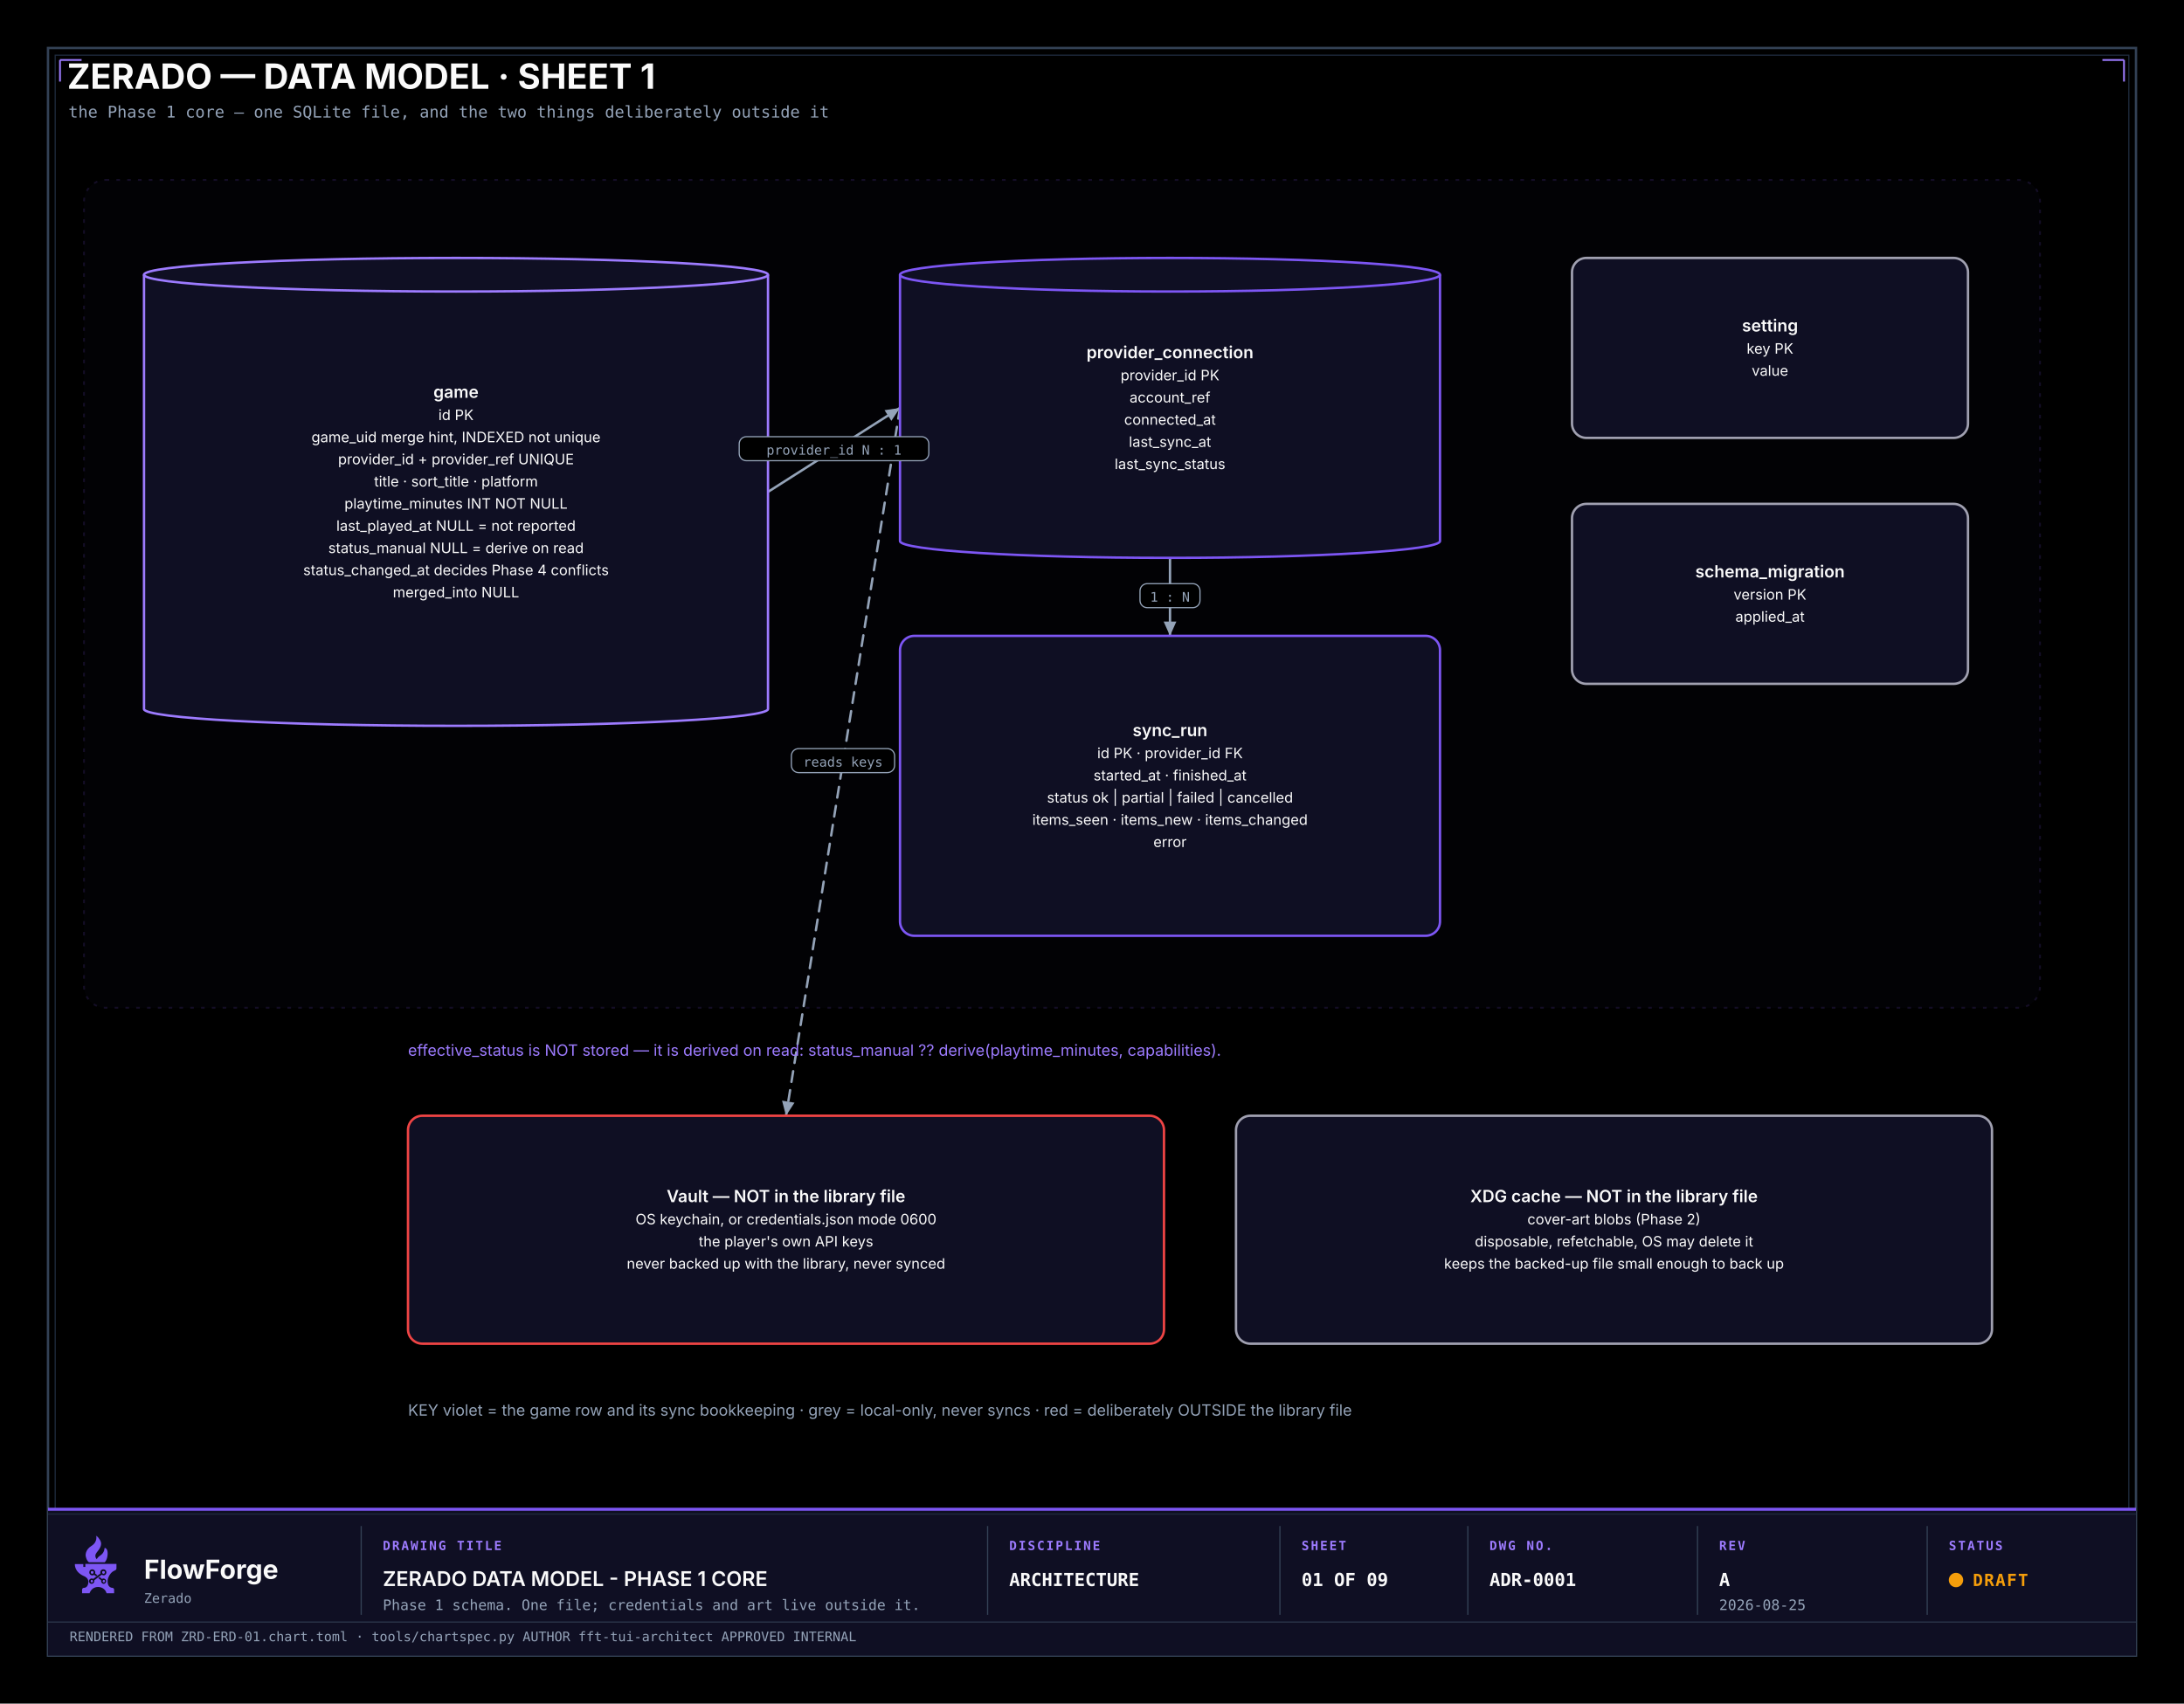
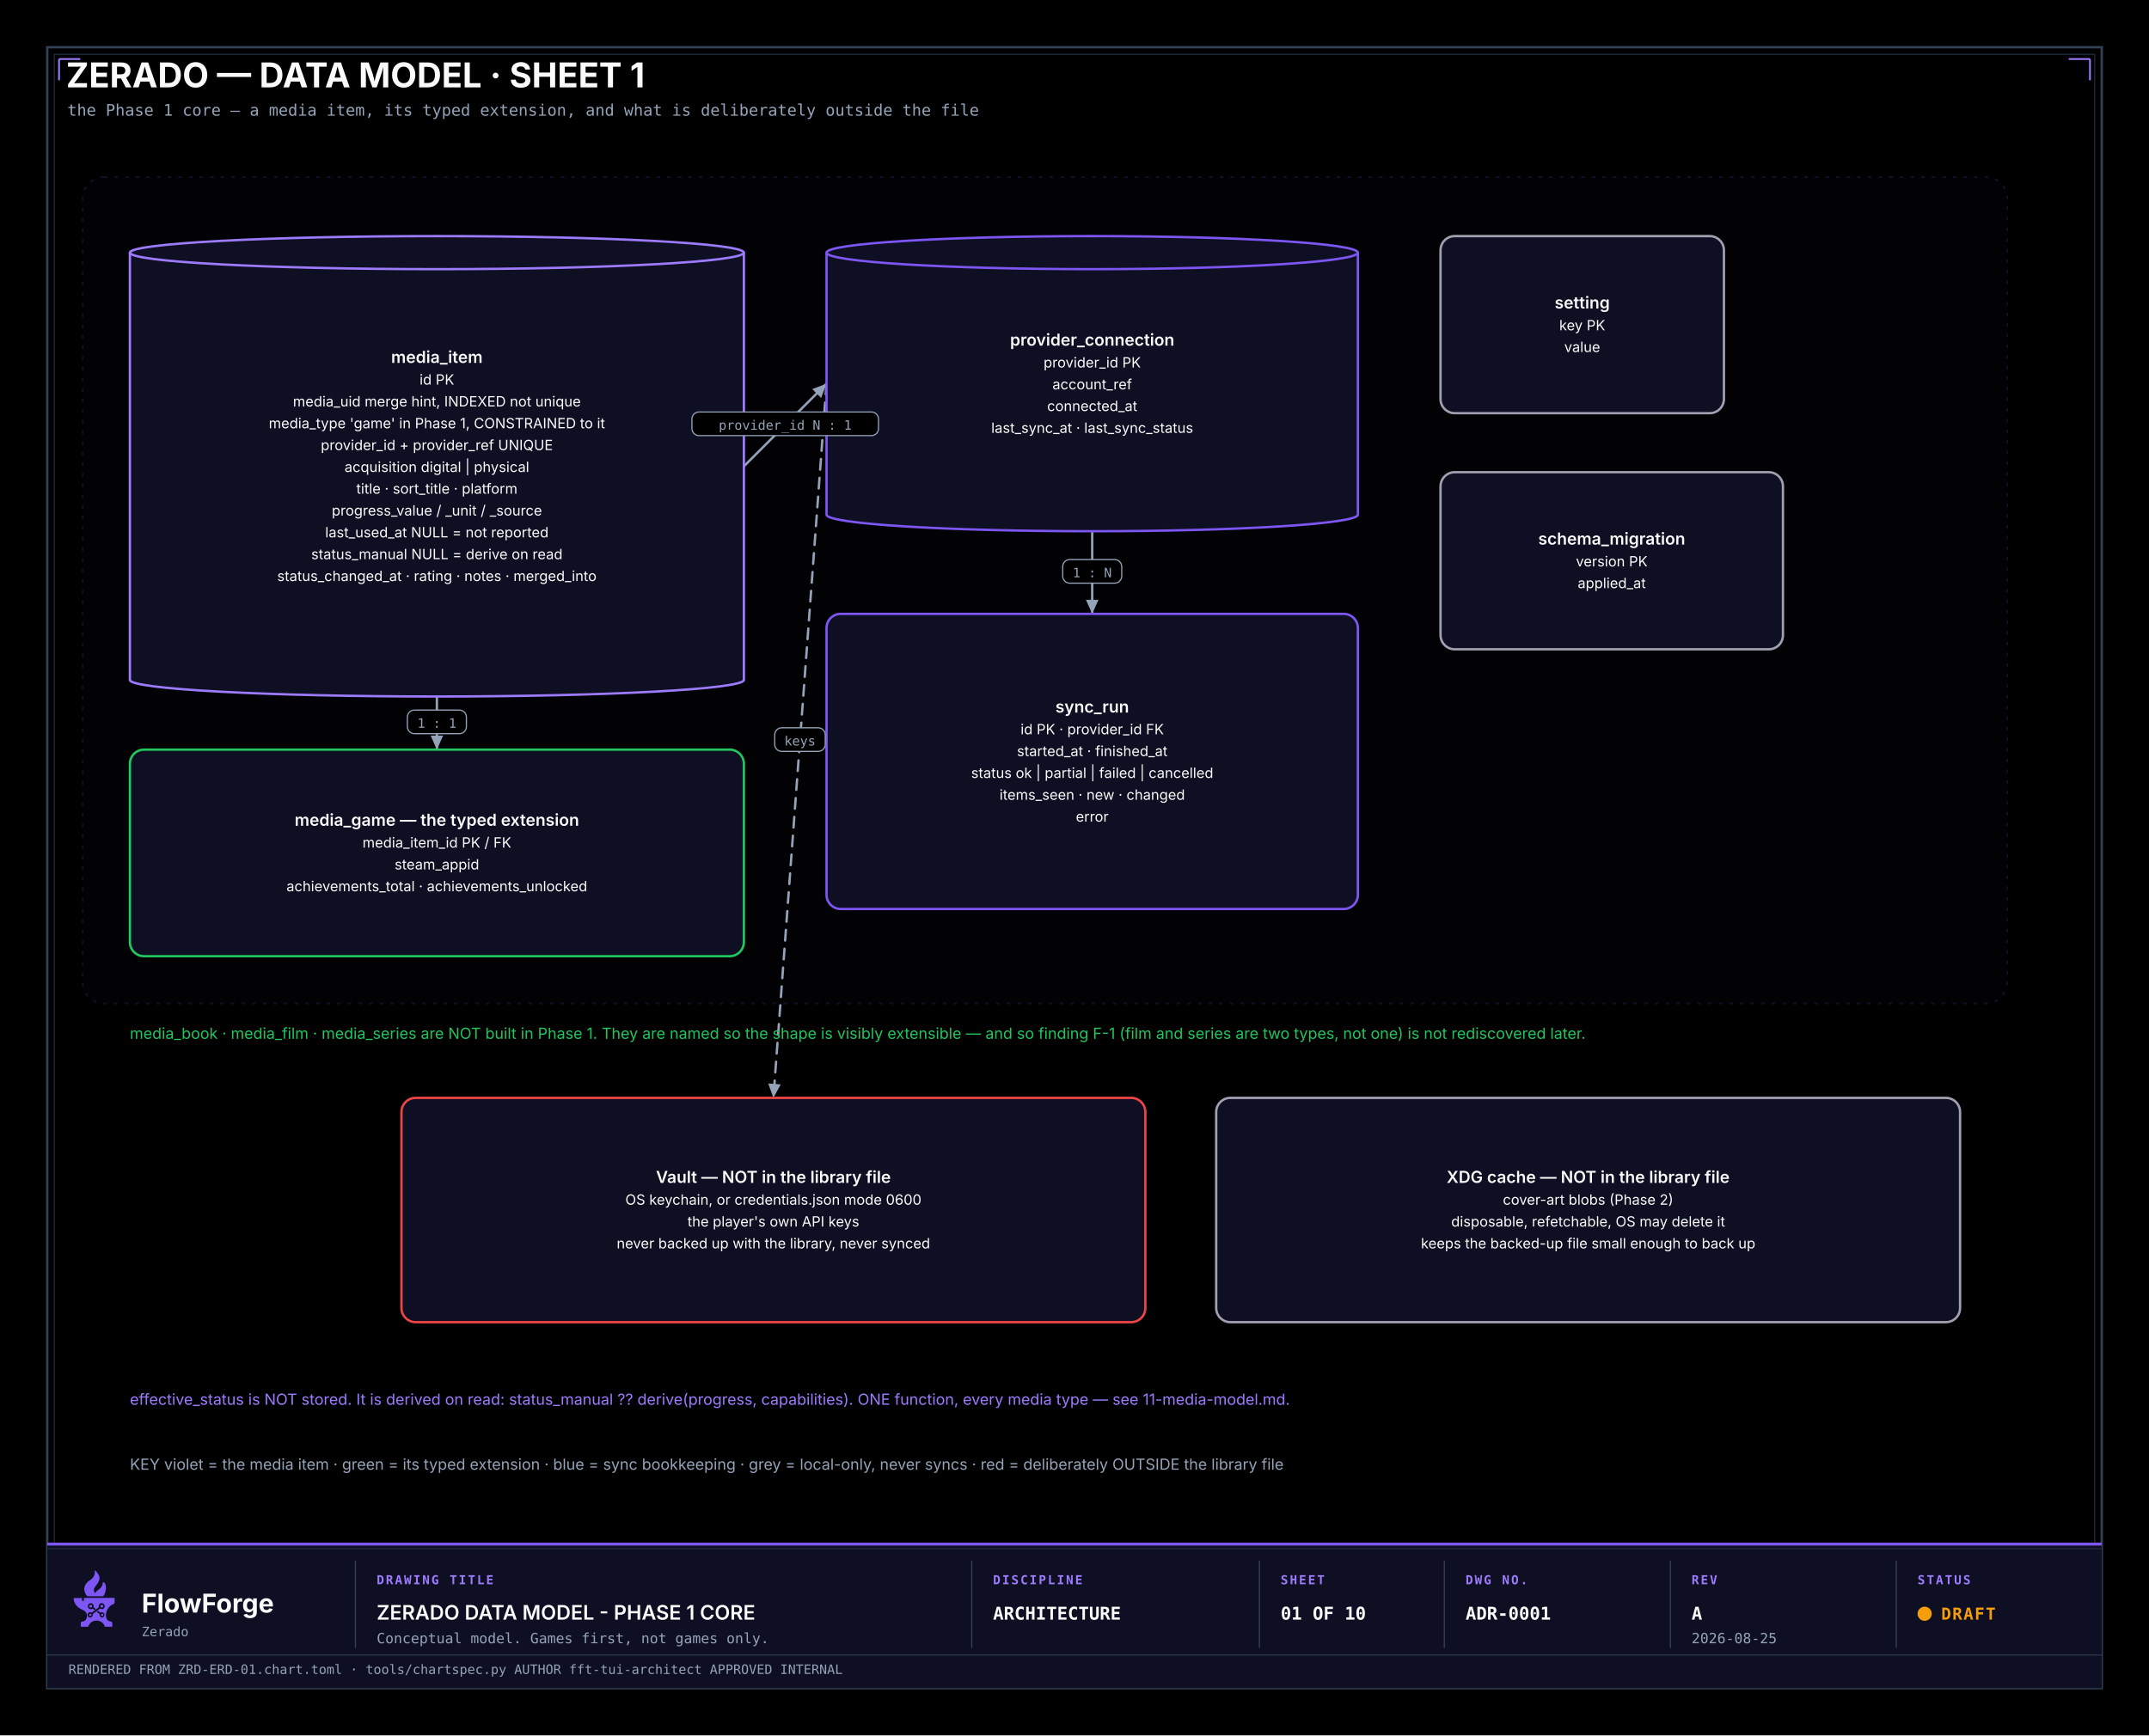
- <svg xmlns="http://www.w3.org/2000/svg" width="1820" height="1420" viewBox="0 0 1820 1420" font-family="'Segoe UI', 'Helvetica Neue', Inter, Arial, sans-serif">
-   <rect x="0" y="0" width="1820" height="1420" fill="#000000" />
-   <rect x="40" y="40" width="1740" height="1340" fill="none" stroke="#334155" stroke-width="2" />
-   <rect x="46" y="46" width="1728" height="1328" fill="none" stroke="#1E293B" stroke-width="1" />
+ <svg xmlns="http://www.w3.org/2000/svg" width="1820" height="1470" viewBox="0 0 1820 1470" font-family="'Segoe UI', 'Helvetica Neue', Inter, Arial, sans-serif">
+   <rect x="0" y="0" width="1820" height="1470" fill="#000000" />
+   <rect x="40" y="40" width="1740" height="1390" fill="none" stroke="#334155" stroke-width="2" />
+   <rect x="46" y="46" width="1728" height="1378" fill="none" stroke="#1E293B" stroke-width="1" />
  <line x1="50" y1="50" x2="68" y2="50" stroke="#9D7BFF" stroke-width="1.5" />
  <line x1="50" y1="50" x2="50" y2="68" stroke="#9D7BFF" stroke-width="1.5" />
  <line x1="1770" y1="50" x2="1752" y2="50" stroke="#9D7BFF" stroke-width="1.5" />
  <line x1="1770" y1="50" x2="1770" y2="68" stroke="#9D7BFF" stroke-width="1.5" />
-   <line x1="50" y1="1370" x2="68" y2="1370" stroke="#9D7BFF" stroke-width="1.5" />
-   <line x1="50" y1="1370" x2="50" y2="1352" stroke="#9D7BFF" stroke-width="1.5" />
-   <line x1="1770" y1="1370" x2="1752" y2="1370" stroke="#9D7BFF" stroke-width="1.5" />
-   <line x1="1770" y1="1370" x2="1770" y2="1352" stroke="#9D7BFF" stroke-width="1.5" />
+   <line x1="50" y1="1420" x2="68" y2="1420" stroke="#9D7BFF" stroke-width="1.5" />
+   <line x1="50" y1="1420" x2="50" y2="1402" stroke="#9D7BFF" stroke-width="1.5" />
+   <line x1="1770" y1="1420" x2="1752" y2="1420" stroke="#9D7BFF" stroke-width="1.5" />
+   <line x1="1770" y1="1420" x2="1770" y2="1402" stroke="#9D7BFF" stroke-width="1.5" />
  <text x="56" y="74" font-family="'Segoe UI', 'Helvetica Neue', Inter, Arial, sans-serif" font-size="29" font-weight="700" fill="#FAFAFA">ZERADO — DATA MODEL  ·  SHEET 1</text>
-   <text x="57" y="98" font-family="ui-monospace, 'Cascadia Code', 'JetBrains Mono', monospace" font-size="13.5" fill="#94A3B8">the Phase 1 core — one SQLite file, and the two things deliberately outside it</text>
-   <rect x="70.0" y="150.0" width="1630.0" height="690.0" rx="18" fill="#0F0F23" opacity="0.16" stroke="#7D56F4" stroke-width="1.5" stroke-dasharray="3 6" />
-   <polyline points="640.0,410.0 750.0,340.0" fill="none" stroke="#94A3B8" stroke-width="2.0" stroke-linejoin="round" stroke-linecap="round" />
-   <polygon points="750.0,340.0 742.8,350.8 737.1,341.9" fill="#94A3B8" />
-   <polyline points="975.0,465.0 975.0,530.0" fill="none" stroke="#94A3B8" stroke-width="2.0" stroke-linejoin="round" stroke-linecap="round" />
-   <polygon points="975.0,530.0 969.7,518.1 980.3,518.1" fill="#94A3B8" />
-   <polyline points="750.0,340.0 655.0,930.0" fill="none" stroke="#94A3B8" stroke-width="2.0" stroke-dasharray="9 7" stroke-linejoin="round" stroke-linecap="round" />
-   <polygon points="655.0,930.0 651.7,917.4 662.1,919.1" fill="#94A3B8" />
-   <path d="M120.0,229.0 A260.0,14 0 0 1 640.0,229.0 L640.0,591.0 A260.0,14 0 0 1 120.0,591.0 Z" fill="#0F0F23" stroke="#9D7BFF" stroke-width="2.0" />
-   <path d="M120.0,229.0 A260.0,14 0 0 0 640.0,229.0" fill="none" stroke="#9D7BFF" stroke-width="2.0" />
-   <text x="380.0" y="331.6" font-family="'Segoe UI', 'Helvetica Neue', Inter, Arial, sans-serif" font-size="14" fill="#FAFAFA" text-anchor="middle" font-weight="600">game</text>
-   <text x="380.0" y="350.1" font-family="'Segoe UI', 'Helvetica Neue', Inter, Arial, sans-serif" font-size="12" fill="#FAFAFA" text-anchor="middle" font-weight="400">id                      PK</text>
-   <text x="380.0" y="368.6" font-family="'Segoe UI', 'Helvetica Neue', Inter, Arial, sans-serif" font-size="12" fill="#FAFAFA" text-anchor="middle" font-weight="400">game_uid                merge hint, INDEXED not unique</text>
-   <text x="380.0" y="387.0" font-family="'Segoe UI', 'Helvetica Neue', Inter, Arial, sans-serif" font-size="12" fill="#FAFAFA" text-anchor="middle" font-weight="400">provider_id + provider_ref     UNIQUE</text>
-   <text x="380.0" y="405.5" font-family="'Segoe UI', 'Helvetica Neue', Inter, Arial, sans-serif" font-size="12" fill="#FAFAFA" text-anchor="middle" font-weight="400">title · sort_title · platform</text>
-   <text x="380.0" y="424.0" font-family="'Segoe UI', 'Helvetica Neue', Inter, Arial, sans-serif" font-size="12" fill="#FAFAFA" text-anchor="middle" font-weight="400">playtime_minutes        INT NOT NULL</text>
-   <text x="380.0" y="442.5" font-family="'Segoe UI', 'Helvetica Neue', Inter, Arial, sans-serif" font-size="12" fill="#FAFAFA" text-anchor="middle" font-weight="400">last_played_at          NULL = not reported</text>
-   <text x="380.0" y="461.0" font-family="'Segoe UI', 'Helvetica Neue', Inter, Arial, sans-serif" font-size="12" fill="#FAFAFA" text-anchor="middle" font-weight="400">status_manual           NULL = derive on read</text>
-   <text x="380.0" y="479.4" font-family="'Segoe UI', 'Helvetica Neue', Inter, Arial, sans-serif" font-size="12" fill="#FAFAFA" text-anchor="middle" font-weight="400">status_changed_at       decides Phase 4 conflicts</text>
-   <text x="380.0" y="497.9" font-family="'Segoe UI', 'Helvetica Neue', Inter, Arial, sans-serif" font-size="12" fill="#FAFAFA" text-anchor="middle" font-weight="400">merged_into             NULL</text>
-   <path d="M750.0,229.0 A225.0,14 0 0 1 1200.0,229.0 L1200.0,451.0 A225.0,14 0 0 1 750.0,451.0 Z" fill="#0F0F23" stroke="#7D56F4" stroke-width="2.0" />
-   <path d="M750.0,229.0 A225.0,14 0 0 0 1200.0,229.0" fill="none" stroke="#7D56F4" stroke-width="2.0" />
-   <text x="975.0" y="298.6" font-family="'Segoe UI', 'Helvetica Neue', Inter, Arial, sans-serif" font-size="14" fill="#FAFAFA" text-anchor="middle" font-weight="600">provider_connection</text>
-   <text x="975.0" y="317.0" font-family="'Segoe UI', 'Helvetica Neue', Inter, Arial, sans-serif" font-size="12" fill="#FAFAFA" text-anchor="middle" font-weight="400">provider_id             PK</text>
-   <text x="975.0" y="335.5" font-family="'Segoe UI', 'Helvetica Neue', Inter, Arial, sans-serif" font-size="12" fill="#FAFAFA" text-anchor="middle" font-weight="400">account_ref</text>
-   <text x="975.0" y="354.0" font-family="'Segoe UI', 'Helvetica Neue', Inter, Arial, sans-serif" font-size="12" fill="#FAFAFA" text-anchor="middle" font-weight="400">connected_at</text>
-   <text x="975.0" y="372.5" font-family="'Segoe UI', 'Helvetica Neue', Inter, Arial, sans-serif" font-size="12" fill="#FAFAFA" text-anchor="middle" font-weight="400">last_sync_at</text>
-   <text x="975.0" y="391.0" font-family="'Segoe UI', 'Helvetica Neue', Inter, Arial, sans-serif" font-size="12" fill="#FAFAFA" text-anchor="middle" font-weight="400">last_sync_status</text>
-   <rect x="750.0" y="530.0" width="450.0" height="250.0" rx="12" ry="12" fill="#0F0F23" stroke="#7D56F4" stroke-width="2.0" />
-   <text x="975.0" y="613.6" font-family="'Segoe UI', 'Helvetica Neue', Inter, Arial, sans-serif" font-size="14" fill="#FAFAFA" text-anchor="middle" font-weight="600">sync_run</text>
-   <text x="975.0" y="632.0" font-family="'Segoe UI', 'Helvetica Neue', Inter, Arial, sans-serif" font-size="12" fill="#FAFAFA" text-anchor="middle" font-weight="400">id PK  ·  provider_id FK</text>
-   <text x="975.0" y="650.5" font-family="'Segoe UI', 'Helvetica Neue', Inter, Arial, sans-serif" font-size="12" fill="#FAFAFA" text-anchor="middle" font-weight="400">started_at · finished_at</text>
-   <text x="975.0" y="669.0" font-family="'Segoe UI', 'Helvetica Neue', Inter, Arial, sans-serif" font-size="12" fill="#FAFAFA" text-anchor="middle" font-weight="400">status   ok | partial | failed | cancelled</text>
-   <text x="975.0" y="687.5" font-family="'Segoe UI', 'Helvetica Neue', Inter, Arial, sans-serif" font-size="12" fill="#FAFAFA" text-anchor="middle" font-weight="400">items_seen · items_new · items_changed</text>
-   <text x="975.0" y="706.0" font-family="'Segoe UI', 'Helvetica Neue', Inter, Arial, sans-serif" font-size="12" fill="#FAFAFA" text-anchor="middle" font-weight="400">error</text>
-   <rect x="1310.0" y="215.0" width="330.0" height="150.0" rx="12" ry="12" fill="#0F0F23" stroke="#A0A0B0" stroke-width="2.0" />
-   <text x="1475.0" y="276.3" font-family="'Segoe UI', 'Helvetica Neue', Inter, Arial, sans-serif" font-size="14" fill="#FAFAFA" text-anchor="middle" font-weight="600">setting</text>
-   <text x="1475.0" y="294.8" font-family="'Segoe UI', 'Helvetica Neue', Inter, Arial, sans-serif" font-size="12" fill="#FAFAFA" text-anchor="middle" font-weight="400">key    PK</text>
-   <text x="1475.0" y="313.2" font-family="'Segoe UI', 'Helvetica Neue', Inter, Arial, sans-serif" font-size="12" fill="#FAFAFA" text-anchor="middle" font-weight="400">value</text>
-   <rect x="1310.0" y="420.0" width="330.0" height="150.0" rx="12" ry="12" fill="#0F0F23" stroke="#A0A0B0" stroke-width="2.0" />
-   <text x="1475.0" y="481.3" font-family="'Segoe UI', 'Helvetica Neue', Inter, Arial, sans-serif" font-size="14" fill="#FAFAFA" text-anchor="middle" font-weight="600">schema_migration</text>
-   <text x="1475.0" y="499.8" font-family="'Segoe UI', 'Helvetica Neue', Inter, Arial, sans-serif" font-size="12" fill="#FAFAFA" text-anchor="middle" font-weight="400">version    PK</text>
-   <text x="1475.0" y="518.2" font-family="'Segoe UI', 'Helvetica Neue', Inter, Arial, sans-serif" font-size="12" fill="#FAFAFA" text-anchor="middle" font-weight="400">applied_at</text>
+   <text x="57" y="98" font-family="ui-monospace, 'Cascadia Code', 'JetBrains Mono', monospace" font-size="13.5" fill="#94A3B8">the Phase 1 core — a media item, its typed extension, and what is deliberately outside the file</text>
+   <rect x="70.0" y="150.0" width="1630.0" height="700.0" rx="18" fill="#0F0F23" opacity="0.16" stroke="#7D56F4" stroke-width="1.5" stroke-dasharray="3 6" />
+   <polyline points="370.0,590.0 370.0,635.0" fill="none" stroke="#94A3B8" stroke-width="2.0" stroke-linejoin="round" stroke-linecap="round" />
+   <polygon points="370.0,635.0 364.7,623.1 375.3,623.1" fill="#94A3B8" />
+   <polyline points="630.0,395.0 700.0,325.0" fill="none" stroke="#94A3B8" stroke-width="2.0" stroke-linejoin="round" stroke-linecap="round" />
+   <polygon points="700.0,325.0 695.4,337.1 687.9,329.6" fill="#94A3B8" />
+   <polyline points="925.0,450.0 925.0,520.0" fill="none" stroke="#94A3B8" stroke-width="2.0" stroke-linejoin="round" stroke-linecap="round" />
+   <polygon points="925.0,520.0 919.7,508.1 930.3,508.1" fill="#94A3B8" />
+   <polyline points="700.0,325.0 655.0,930.0" fill="none" stroke="#94A3B8" stroke-width="2.0" stroke-dasharray="9 7" stroke-linejoin="round" stroke-linecap="round" />
+   <polygon points="655.0,930.0 650.6,917.8 661.2,918.6" fill="#94A3B8" />
+   <path d="M110.0,214.0 A260.0,14 0 0 1 630.0,214.0 L630.0,576.0 A260.0,14 0 0 1 110.0,576.0 Z" fill="#0F0F23" stroke="#9D7BFF" stroke-width="2.0" />
+   <path d="M110.0,214.0 A260.0,14 0 0 0 630.0,214.0" fill="none" stroke="#9D7BFF" stroke-width="2.0" />
+   <text x="370.0" y="307.4" font-family="'Segoe UI', 'Helvetica Neue', Inter, Arial, sans-serif" font-size="14" fill="#FAFAFA" text-anchor="middle" font-weight="600">media_item</text>
+   <text x="370.0" y="325.8" font-family="'Segoe UI', 'Helvetica Neue', Inter, Arial, sans-serif" font-size="12" fill="#FAFAFA" text-anchor="middle" font-weight="400">id                    PK</text>
+   <text x="370.0" y="344.3" font-family="'Segoe UI', 'Helvetica Neue', Inter, Arial, sans-serif" font-size="12" fill="#FAFAFA" text-anchor="middle" font-weight="400">media_uid             merge hint, INDEXED not unique</text>
+   <text x="370.0" y="362.8" font-family="'Segoe UI', 'Helvetica Neue', Inter, Arial, sans-serif" font-size="12" fill="#FAFAFA" text-anchor="middle" font-weight="400">media_type            'game' in Phase 1, CONSTRAINED to it</text>
+   <text x="370.0" y="381.3" font-family="'Segoe UI', 'Helvetica Neue', Inter, Arial, sans-serif" font-size="12" fill="#FAFAFA" text-anchor="middle" font-weight="400">provider_id + provider_ref      UNIQUE</text>
+   <text x="370.0" y="399.8" font-family="'Segoe UI', 'Helvetica Neue', Inter, Arial, sans-serif" font-size="12" fill="#FAFAFA" text-anchor="middle" font-weight="400">acquisition           digital | physical</text>
+   <text x="370.0" y="418.2" font-family="'Segoe UI', 'Helvetica Neue', Inter, Arial, sans-serif" font-size="12" fill="#FAFAFA" text-anchor="middle" font-weight="400">title · sort_title · platform</text>
+   <text x="370.0" y="436.7" font-family="'Segoe UI', 'Helvetica Neue', Inter, Arial, sans-serif" font-size="12" fill="#FAFAFA" text-anchor="middle" font-weight="400">progress_value / _unit / _source</text>
+   <text x="370.0" y="455.2" font-family="'Segoe UI', 'Helvetica Neue', Inter, Arial, sans-serif" font-size="12" fill="#FAFAFA" text-anchor="middle" font-weight="400">last_used_at          NULL = not reported</text>
+   <text x="370.0" y="473.7" font-family="'Segoe UI', 'Helvetica Neue', Inter, Arial, sans-serif" font-size="12" fill="#FAFAFA" text-anchor="middle" font-weight="400">status_manual         NULL = derive on read</text>
+   <text x="370.0" y="492.2" font-family="'Segoe UI', 'Helvetica Neue', Inter, Arial, sans-serif" font-size="12" fill="#FAFAFA" text-anchor="middle" font-weight="400">status_changed_at · rating · notes · merged_into</text>
+   <rect x="110.0" y="635.0" width="520.0" height="175.0" rx="12" ry="12" fill="#0F0F23" stroke="#22C55E" stroke-width="2.0" />
+   <text x="370.0" y="699.5" font-family="'Segoe UI', 'Helvetica Neue', Inter, Arial, sans-serif" font-size="14" fill="#FAFAFA" text-anchor="middle" font-weight="600">media_game        — the typed extension</text>
+   <text x="370.0" y="718.0" font-family="'Segoe UI', 'Helvetica Neue', Inter, Arial, sans-serif" font-size="12" fill="#FAFAFA" text-anchor="middle" font-weight="400">media_item_id         PK / FK</text>
+   <text x="370.0" y="736.5" font-family="'Segoe UI', 'Helvetica Neue', Inter, Arial, sans-serif" font-size="12" fill="#FAFAFA" text-anchor="middle" font-weight="400">steam_appid</text>
+   <text x="370.0" y="755.0" font-family="'Segoe UI', 'Helvetica Neue', Inter, Arial, sans-serif" font-size="12" fill="#FAFAFA" text-anchor="middle" font-weight="400">achievements_total · achievements_unlocked</text>
+   <path d="M700.0,214.0 A225.0,14 0 0 1 1150.0,214.0 L1150.0,436.0 A225.0,14 0 0 1 700.0,436.0 Z" fill="#0F0F23" stroke="#7D56F4" stroke-width="2.0" />
+   <path d="M700.0,214.0 A225.0,14 0 0 0 1150.0,214.0" fill="none" stroke="#7D56F4" stroke-width="2.0" />
+   <text x="925.0" y="292.8" font-family="'Segoe UI', 'Helvetica Neue', Inter, Arial, sans-serif" font-size="14" fill="#FAFAFA" text-anchor="middle" font-weight="600">provider_connection</text>
+   <text x="925.0" y="311.3" font-family="'Segoe UI', 'Helvetica Neue', Inter, Arial, sans-serif" font-size="12" fill="#FAFAFA" text-anchor="middle" font-weight="400">provider_id           PK</text>
+   <text x="925.0" y="329.8" font-family="'Segoe UI', 'Helvetica Neue', Inter, Arial, sans-serif" font-size="12" fill="#FAFAFA" text-anchor="middle" font-weight="400">account_ref</text>
+   <text x="925.0" y="348.2" font-family="'Segoe UI', 'Helvetica Neue', Inter, Arial, sans-serif" font-size="12" fill="#FAFAFA" text-anchor="middle" font-weight="400">connected_at</text>
+   <text x="925.0" y="366.7" font-family="'Segoe UI', 'Helvetica Neue', Inter, Arial, sans-serif" font-size="12" fill="#FAFAFA" text-anchor="middle" font-weight="400">last_sync_at · last_sync_status</text>
+   <rect x="700.0" y="520.0" width="450.0" height="250.0" rx="12" ry="12" fill="#0F0F23" stroke="#7D56F4" stroke-width="2.0" />
+   <text x="925.0" y="603.6" font-family="'Segoe UI', 'Helvetica Neue', Inter, Arial, sans-serif" font-size="14" fill="#FAFAFA" text-anchor="middle" font-weight="600">sync_run</text>
+   <text x="925.0" y="622.0" font-family="'Segoe UI', 'Helvetica Neue', Inter, Arial, sans-serif" font-size="12" fill="#FAFAFA" text-anchor="middle" font-weight="400">id PK  ·  provider_id FK</text>
+   <text x="925.0" y="640.5" font-family="'Segoe UI', 'Helvetica Neue', Inter, Arial, sans-serif" font-size="12" fill="#FAFAFA" text-anchor="middle" font-weight="400">started_at · finished_at</text>
+   <text x="925.0" y="659.0" font-family="'Segoe UI', 'Helvetica Neue', Inter, Arial, sans-serif" font-size="12" fill="#FAFAFA" text-anchor="middle" font-weight="400">status  ok | partial | failed | cancelled</text>
+   <text x="925.0" y="677.5" font-family="'Segoe UI', 'Helvetica Neue', Inter, Arial, sans-serif" font-size="12" fill="#FAFAFA" text-anchor="middle" font-weight="400">items_seen · new · changed</text>
+   <text x="925.0" y="696.0" font-family="'Segoe UI', 'Helvetica Neue', Inter, Arial, sans-serif" font-size="12" fill="#FAFAFA" text-anchor="middle" font-weight="400">error</text>
+   <rect x="1220.0" y="200.0" width="240.0" height="150.0" rx="12" ry="12" fill="#0F0F23" stroke="#A0A0B0" stroke-width="2.0" />
+   <text x="1340.0" y="261.3" font-family="'Segoe UI', 'Helvetica Neue', Inter, Arial, sans-serif" font-size="14" fill="#FAFAFA" text-anchor="middle" font-weight="600">setting</text>
+   <text x="1340.0" y="279.8" font-family="'Segoe UI', 'Helvetica Neue', Inter, Arial, sans-serif" font-size="12" fill="#FAFAFA" text-anchor="middle" font-weight="400">key  PK</text>
+   <text x="1340.0" y="298.2" font-family="'Segoe UI', 'Helvetica Neue', Inter, Arial, sans-serif" font-size="12" fill="#FAFAFA" text-anchor="middle" font-weight="400">value</text>
+   <rect x="1220.0" y="400.0" width="290.0" height="150.0" rx="12" ry="12" fill="#0F0F23" stroke="#A0A0B0" stroke-width="2.0" />
+   <text x="1365.0" y="461.3" font-family="'Segoe UI', 'Helvetica Neue', Inter, Arial, sans-serif" font-size="14" fill="#FAFAFA" text-anchor="middle" font-weight="600">schema_migration</text>
+   <text x="1365.0" y="479.8" font-family="'Segoe UI', 'Helvetica Neue', Inter, Arial, sans-serif" font-size="12" fill="#FAFAFA" text-anchor="middle" font-weight="400">version  PK</text>
+   <text x="1365.0" y="498.2" font-family="'Segoe UI', 'Helvetica Neue', Inter, Arial, sans-serif" font-size="12" fill="#FAFAFA" text-anchor="middle" font-weight="400">applied_at</text>
  <rect x="340.0" y="930.0" width="630.0" height="190.0" rx="12" ry="12" fill="#0F0F23" stroke="#EF4444" stroke-width="2.0" />
  <text x="655.0" y="1002.0" font-family="'Segoe UI', 'Helvetica Neue', Inter, Arial, sans-serif" font-size="14" fill="#FAFAFA" text-anchor="middle" font-weight="600">Vault   —   NOT in the library file</text>
  <text x="655.0" y="1020.5" font-family="'Segoe UI', 'Helvetica Neue', Inter, Arial, sans-serif" font-size="12" fill="#FAFAFA" text-anchor="middle" font-weight="400">OS keychain, or credentials.json mode 0600</text>
  <text x="655.0" y="1039.0" font-family="'Segoe UI', 'Helvetica Neue', Inter, Arial, sans-serif" font-size="12" fill="#FAFAFA" text-anchor="middle" font-weight="400">the player's own API keys</text>
  <text x="655.0" y="1057.5" font-family="'Segoe UI', 'Helvetica Neue', Inter, Arial, sans-serif" font-size="12" fill="#FAFAFA" text-anchor="middle" font-weight="400">never backed up with the library, never synced</text>
  <rect x="1030.0" y="930.0" width="630.0" height="190.0" rx="12" ry="12" fill="#0F0F23" stroke="#A0A0B0" stroke-width="2.0" />
  <text x="1345.0" y="1002.0" font-family="'Segoe UI', 'Helvetica Neue', Inter, Arial, sans-serif" font-size="14" fill="#FAFAFA" text-anchor="middle" font-weight="600">XDG cache   —   NOT in the library file</text>
  <text x="1345.0" y="1020.5" font-family="'Segoe UI', 'Helvetica Neue', Inter, Arial, sans-serif" font-size="12" fill="#FAFAFA" text-anchor="middle" font-weight="400">cover-art blobs (Phase 2)</text>
  <text x="1345.0" y="1039.0" font-family="'Segoe UI', 'Helvetica Neue', Inter, Arial, sans-serif" font-size="12" fill="#FAFAFA" text-anchor="middle" font-weight="400">disposable, refetchable, OS may delete it</text>
  <text x="1345.0" y="1057.5" font-family="'Segoe UI', 'Helvetica Neue', Inter, Arial, sans-serif" font-size="12" fill="#FAFAFA" text-anchor="middle" font-weight="400">keeps the backed-up file small enough to back up</text>
-   <rect x="616.0" y="364.0" width="158.0" height="20" rx="6" fill="#000000" stroke="#94A3B8" stroke-width="1" opacity="1" />
-   <text x="695.0" y="379.0" font-family="ui-monospace, 'Cascadia Code', 'JetBrains Mono', monospace" font-size="11" fill="#94A3B8" text-anchor="middle">provider_id    N : 1</text>
-   <rect x="950.0" y="486.5" width="50.0" height="20" rx="6" fill="#000000" stroke="#94A3B8" stroke-width="1" opacity="1" />
-   <text x="975.0" y="501.5" font-family="ui-monospace, 'Cascadia Code', 'JetBrains Mono', monospace" font-size="11" fill="#94A3B8" text-anchor="middle">1 : N</text>
-   <rect x="659.5" y="624.0" width="86.0" height="20" rx="6" fill="#000000" stroke="#94A3B8" stroke-width="1" opacity="1" />
-   <text x="702.5" y="639.0" font-family="ui-monospace, 'Cascadia Code', 'JetBrains Mono', monospace" font-size="11" fill="#94A3B8" text-anchor="middle">reads keys</text>
-   <text x="340.0" y="880.0" font-family="'Segoe UI', 'Helvetica Neue', Inter, Arial, sans-serif" font-size="13" fill="#9D7BFF" text-anchor="start" font-weight="normal">effective_status is NOT stored — it is derived on read:  status_manual ?? derive(playtime_minutes, capabilities).</text>
-   <text x="340.0" y="1180.0" font-family="'Segoe UI', 'Helvetica Neue', Inter, Arial, sans-serif" font-size="13" fill="#94A3B8" text-anchor="start" font-weight="normal">KEY    violet = the game row and its sync bookkeeping    ·    grey = local-only, never syncs    ·    red = deliberately OUTSIDE the library file</text>
-   <rect x="40" y="1258" width="1740" height="122" fill="#0F0F23" />
-   <line x1="40" y1="1258" x2="1780" y2="1258" stroke="#7D56F4" stroke-width="2.5" />
-   <line x1="40" y1="1262" x2="1780" y2="1262" stroke="#1E293B" stroke-width="1" />
-   <line x1="301.0" y1="1272" x2="301.0" y2="1346" stroke="#334155" stroke-width="1" />
-   <line x1="823.0" y1="1272" x2="823.0" y2="1346" stroke="#334155" stroke-width="1" />
-   <line x1="1066.6" y1="1272" x2="1066.6" y2="1346" stroke="#334155" stroke-width="1" />
-   <line x1="1223.2" y1="1272" x2="1223.2" y2="1346" stroke="#334155" stroke-width="1" />
-   <line x1="1414.6" y1="1272" x2="1414.6" y2="1346" stroke="#334155" stroke-width="1" />
-   <line x1="1606.0" y1="1272" x2="1606.0" y2="1346" stroke="#334155" stroke-width="1" />
-   <g transform="translate(54.0,1277.0) scale(1.5)" fill="#7D56F4" stroke="none">
+   <rect x="345.0" y="601.5" width="50.0" height="20" rx="6" fill="#000000" stroke="#94A3B8" stroke-width="1" opacity="1" />
+   <text x="370.0" y="616.5" font-family="ui-monospace, 'Cascadia Code', 'JetBrains Mono', monospace" font-size="11" fill="#94A3B8" text-anchor="middle">1 : 1</text>
+   <rect x="586.0" y="349.0" width="158.0" height="20" rx="6" fill="#000000" stroke="#94A3B8" stroke-width="1" opacity="1" />
+   <text x="665.0" y="364.0" font-family="ui-monospace, 'Cascadia Code', 'JetBrains Mono', monospace" font-size="11" fill="#94A3B8" text-anchor="middle">provider_id    N : 1</text>
+   <rect x="900.0" y="474.0" width="50.0" height="20" rx="6" fill="#000000" stroke="#94A3B8" stroke-width="1" opacity="1" />
+   <text x="925.0" y="489.0" font-family="ui-monospace, 'Cascadia Code', 'JetBrains Mono', monospace" font-size="11" fill="#94A3B8" text-anchor="middle">1 : N</text>
+   <rect x="656.1" y="616.5" width="42.8" height="20" rx="6" fill="#000000" stroke="#94A3B8" stroke-width="1" opacity="1" />
+   <text x="677.5" y="631.5" font-family="ui-monospace, 'Cascadia Code', 'JetBrains Mono', monospace" font-size="11" fill="#94A3B8" text-anchor="middle">keys</text>
+   <text x="110.0" y="880.0" font-family="'Segoe UI', 'Helvetica Neue', Inter, Arial, sans-serif" font-size="13" fill="#22C55E" text-anchor="start" font-weight="normal">media_book · media_film · media_series are NOT built in Phase 1. They are named so the shape is visibly extensible — and so finding F-1 (film and series are two types, not one) is not rediscovered later.</text>
+   <text x="110.0" y="1190.0" font-family="'Segoe UI', 'Helvetica Neue', Inter, Arial, sans-serif" font-size="13" fill="#9D7BFF" text-anchor="start" font-weight="normal">effective_status is NOT stored. It is derived on read:  status_manual ?? derive(progress, capabilities).  ONE function, every media type — see 11-media-model.md.</text>
+   <text x="110.0" y="1245.0" font-family="'Segoe UI', 'Helvetica Neue', Inter, Arial, sans-serif" font-size="13" fill="#94A3B8" text-anchor="start" font-weight="normal">KEY    violet = the media item    ·    green = its typed extension    ·    blue = sync bookkeeping    ·    grey = local-only, never syncs    ·    red = deliberately OUTSIDE the library file</text>
+   <rect x="40" y="1308" width="1740" height="122" fill="#0F0F23" />
+   <line x1="40" y1="1308" x2="1780" y2="1308" stroke="#7D56F4" stroke-width="2.5" />
+   <line x1="40" y1="1312" x2="1780" y2="1312" stroke="#1E293B" stroke-width="1" />
+   <line x1="301.0" y1="1322" x2="301.0" y2="1396" stroke="#334155" stroke-width="1" />
+   <line x1="823.0" y1="1322" x2="823.0" y2="1396" stroke="#334155" stroke-width="1" />
+   <line x1="1066.6" y1="1322" x2="1066.6" y2="1396" stroke="#334155" stroke-width="1" />
+   <line x1="1223.2" y1="1322" x2="1223.2" y2="1396" stroke="#334155" stroke-width="1" />
+   <line x1="1414.6" y1="1322" x2="1414.6" y2="1396" stroke="#334155" stroke-width="1" />
+   <line x1="1606.0" y1="1322" x2="1606.0" y2="1396" stroke="#334155" stroke-width="1" />
+   <g transform="translate(54.0,1327.0) scale(1.5)" fill="#7D56F4" stroke="none">
    <path d="M14.5,22.4c0-.4.3-.7.7-.7s.7.3.7.7-.3.7-.7.7-.7-.3-.7-.7Z" />
    <path d="M15,26.7c-.3,0-.6.3-.6.6s.3.6.6.6.6-.3.6-.6-.3-.6-.6-.6ZM21.5,21.7c-.4,0-.7.3-.7.7s.3.7.7.7.7-.3.7-.7-.3-.7-.7-.7ZM21.5,21.7c-.4,0-.7.3-.7.7s.3.7.7.7.7-.3.7-.7-.3-.7-.7-.7ZM15,26.7c-.3,0-.6.3-.6.6s.3.6.6.6.6-.3.6-.6-.3-.6-.6-.6ZM11.4,17.8v1.6h-1.1v-1.6h-4.7s-.5,4.4,5.3,6.8c0,0,2.2.9,2.2,3h0c0,.2,0,3.4-2.5,3.4-.6,0-1,.5-1,1v2h4.2c0-.1,0-.3.1-.4.5-1.1,1.3-2.1,2.4-2.6.6-.3,1.4-.5,2.2-.5s1.5.2,2.2.5c.8.4,1.5,1,2,1.8.2.4.4.8.5,1.2h4.2v-2c0-.6-.5-1-1-1,0,0-2.4,0-2.6-3.1,0-.5,0-.7,0-1,.2-1.9,1.3-3.8,2.8-4.9,0,0,.2-.1.3-.2.3-.2.7-.3,1-.5.4-.1.8-.6.8-1.1v-2.5H11.4ZM15.2,20.7c.9,0,1.7.7,1.7,1.7s0,.4-.1.6l1.3,1-.7.6-1.1-.8c-.3.2-.6.3-1,.3-.9,0-1.7-.7-1.7-1.7s.7-1.7,1.7-1.7ZM21.7,28.8c-.8,0-1.5-.7-1.5-1.5s0-.3,0-.5l-1.6-1.2.7-.6,1.4,1.1c.2-.2.5-.3.8-.3.8,0,1.5.7,1.5,1.5s-.7,1.5-1.5,1.5ZM21.5,24c-.4,0-.7-.1-1-.3l-4.1,3.1c0,.2,0,.3,0,.5,0,.8-.7,1.5-1.5,1.5s-1.5-.7-1.5-1.5.7-1.5,1.5-1.5.6,0,.8.3l4.1-3.1c0-.2-.1-.4-.1-.6,0-.9.7-1.7,1.7-1.7s1.7.7,1.7,1.7-.7,1.7-1.7,1.7ZM21.7,26.7c-.3,0-.6.3-.6.6s.3.6.6.6.6-.3.6-.6-.3-.6-.6-.6ZM21.5,21.7c-.4,0-.7.3-.7.7s.3.7.7.7.7-.3.7-.7-.3-.7-.7-.7ZM15,26.7c-.3,0-.6.3-.6.6s.3.6.6.6.6-.3.6-.6-.3-.6-.6-.6Z" />
    <path d="M17.4,1.9s1.1,3.5-2.6,5.8c-3.7,2.3-3.2,5.5-3.2,5.5,0,0,.3,2.5,1.8,3.6h8.8s1.5-1.4,1.6-4.7-1.7-3.3-1.7-3.3c0,0,0,2.6-2.1,4s-2.2,2.3-2.2,2.3c0,0-1.8-1.6-.1-3.7s3.4-4.4,1.9-6.9-2.3-2.4-2.3-2.4Z" />
    <path d="M15.6,27.3c0,.3-.3.6-.6.6s-.6-.3-.6-.6.3-.6.6-.6.6.3.6.6Z" />
    <path d="M22.2,22.4c0,.4-.3.7-.7.7s-.7-.3-.7-.7.3-.7.7-.7.7.3.7.7Z" />
    <path d="M22.3,27.3c0,.3-.3.6-.6.6s-.6-.3-.6-.6.3-.6.6-.6.6.3.6.6Z" />
    <path d="M15.9,22.4c0,.4-.3.7-.7.7s-.7-.3-.7-.7.3-.7.7-.7.7.3.7.7Z" />
  </g>
-   <text x="120.0" y="1316" font-family="'Segoe UI', 'Helvetica Neue', Inter, Arial, sans-serif" font-size="22" font-weight="700" fill="#FAFAFA">FlowForge</text>
-   <text x="120.0" y="1336" font-family="ui-monospace, 'Cascadia Code', 'JetBrains Mono', monospace" font-size="11" fill="#94A3B8">Zerado</text>
-   <text x="319.0" y="1292" font-family="ui-monospace, 'Cascadia Code', 'JetBrains Mono', monospace" font-size="10.5" font-weight="700" letter-spacing="1.4" fill="#9D7BFF">DRAWING TITLE</text>
-   <text x="319.0" y="1322" font-family="'Segoe UI', 'Helvetica Neue', Inter, Arial, sans-serif" font-size="17" font-weight="600" fill="#FAFAFA">ZERADO DATA MODEL - PHASE 1 CORE</text>
-   <text x="319.0" y="1342" font-family="ui-monospace, 'Cascadia Code', 'JetBrains Mono', monospace" font-size="12" fill="#94A3B8">Phase 1 schema. One file; credentials and art live outside it.</text>
-   <text x="841.0" y="1292" font-family="ui-monospace, 'Cascadia Code', 'JetBrains Mono', monospace" font-size="10.5" font-weight="700" letter-spacing="1.4" fill="#9D7BFF">DISCIPLINE</text>
-   <text x="841.0" y="1322" font-family="ui-monospace, 'Cascadia Code', 'JetBrains Mono', monospace" font-size="15" font-weight="600" fill="#FAFAFA">ARCHITECTURE</text>
-   <text x="1084.6" y="1292" font-family="ui-monospace, 'Cascadia Code', 'JetBrains Mono', monospace" font-size="10.5" font-weight="700" letter-spacing="1.4" fill="#9D7BFF">SHEET</text>
-   <text x="1084.6" y="1322" font-family="ui-monospace, 'Cascadia Code', 'JetBrains Mono', monospace" font-size="15" font-weight="600" fill="#FAFAFA">01 OF 09</text>
-   <text x="1241.2" y="1292" font-family="ui-monospace, 'Cascadia Code', 'JetBrains Mono', monospace" font-size="10.5" font-weight="700" letter-spacing="1.4" fill="#9D7BFF">DWG NO.</text>
-   <text x="1241.2" y="1322" font-family="ui-monospace, 'Cascadia Code', 'JetBrains Mono', monospace" font-size="15" font-weight="600" fill="#FAFAFA">ADR-0001</text>
-   <text x="1432.6" y="1292" font-family="ui-monospace, 'Cascadia Code', 'JetBrains Mono', monospace" font-size="10.5" font-weight="700" letter-spacing="1.4" fill="#9D7BFF">REV</text>
-   <text x="1432.6" y="1322" font-family="ui-monospace, 'Cascadia Code', 'JetBrains Mono', monospace" font-size="15" font-weight="600" fill="#FAFAFA">A</text>
-   <text x="1432.6" y="1342" font-family="ui-monospace, 'Cascadia Code', 'JetBrains Mono', monospace" font-size="12" fill="#94A3B8">2026-08-25</text>
-   <text x="1624.0" y="1292" font-family="ui-monospace, 'Cascadia Code', 'JetBrains Mono', monospace" font-size="10.5" font-weight="700" letter-spacing="1.4" fill="#9D7BFF">STATUS</text>
-   <circle cx="1630.0" cy="1317" r="6" fill="#F59E0B" />
-   <text x="1644.0" y="1322" font-family="ui-monospace, 'Cascadia Code', 'JetBrains Mono', monospace" font-size="14" font-weight="600" letter-spacing="1" fill="#F59E0B">DRAFT</text>
-   <line x1="40" y1="1352" x2="1780" y2="1352" stroke="#334155" stroke-width="0.75" />
-   <text x="58.0" y="1368" font-family="ui-monospace, 'Cascadia Code', 'JetBrains Mono', monospace" font-size="11" fill="#94A3B8">RENDERED FROM  ZRD-ERD-01.chart.toml · tools/chartspec.py      AUTHOR fft-tui-architect      APPROVED       INTERNAL</text>
+   <text x="120.0" y="1366" font-family="'Segoe UI', 'Helvetica Neue', Inter, Arial, sans-serif" font-size="22" font-weight="700" fill="#FAFAFA">FlowForge</text>
+   <text x="120.0" y="1386" font-family="ui-monospace, 'Cascadia Code', 'JetBrains Mono', monospace" font-size="11" fill="#94A3B8">Zerado</text>
+   <text x="319.0" y="1342" font-family="ui-monospace, 'Cascadia Code', 'JetBrains Mono', monospace" font-size="10.5" font-weight="700" letter-spacing="1.4" fill="#9D7BFF">DRAWING TITLE</text>
+   <text x="319.0" y="1372" font-family="'Segoe UI', 'Helvetica Neue', Inter, Arial, sans-serif" font-size="17" font-weight="600" fill="#FAFAFA">ZERADO DATA MODEL - PHASE 1 CORE</text>
+   <text x="319.0" y="1392" font-family="ui-monospace, 'Cascadia Code', 'JetBrains Mono', monospace" font-size="12" fill="#94A3B8">Conceptual model. Games first, not games only.</text>
+   <text x="841.0" y="1342" font-family="ui-monospace, 'Cascadia Code', 'JetBrains Mono', monospace" font-size="10.5" font-weight="700" letter-spacing="1.4" fill="#9D7BFF">DISCIPLINE</text>
+   <text x="841.0" y="1372" font-family="ui-monospace, 'Cascadia Code', 'JetBrains Mono', monospace" font-size="15" font-weight="600" fill="#FAFAFA">ARCHITECTURE</text>
+   <text x="1084.6" y="1342" font-family="ui-monospace, 'Cascadia Code', 'JetBrains Mono', monospace" font-size="10.5" font-weight="700" letter-spacing="1.4" fill="#9D7BFF">SHEET</text>
+   <text x="1084.6" y="1372" font-family="ui-monospace, 'Cascadia Code', 'JetBrains Mono', monospace" font-size="15" font-weight="600" fill="#FAFAFA">01 OF 10</text>
+   <text x="1241.2" y="1342" font-family="ui-monospace, 'Cascadia Code', 'JetBrains Mono', monospace" font-size="10.5" font-weight="700" letter-spacing="1.4" fill="#9D7BFF">DWG NO.</text>
+   <text x="1241.2" y="1372" font-family="ui-monospace, 'Cascadia Code', 'JetBrains Mono', monospace" font-size="15" font-weight="600" fill="#FAFAFA">ADR-0001</text>
+   <text x="1432.6" y="1342" font-family="ui-monospace, 'Cascadia Code', 'JetBrains Mono', monospace" font-size="10.5" font-weight="700" letter-spacing="1.4" fill="#9D7BFF">REV</text>
+   <text x="1432.6" y="1372" font-family="ui-monospace, 'Cascadia Code', 'JetBrains Mono', monospace" font-size="15" font-weight="600" fill="#FAFAFA">A</text>
+   <text x="1432.6" y="1392" font-family="ui-monospace, 'Cascadia Code', 'JetBrains Mono', monospace" font-size="12" fill="#94A3B8">2026-08-25</text>
+   <text x="1624.0" y="1342" font-family="ui-monospace, 'Cascadia Code', 'JetBrains Mono', monospace" font-size="10.5" font-weight="700" letter-spacing="1.4" fill="#9D7BFF">STATUS</text>
+   <circle cx="1630.0" cy="1367" r="6" fill="#F59E0B" />
+   <text x="1644.0" y="1372" font-family="ui-monospace, 'Cascadia Code', 'JetBrains Mono', monospace" font-size="14" font-weight="600" letter-spacing="1" fill="#F59E0B">DRAFT</text>
+   <line x1="40" y1="1402" x2="1780" y2="1402" stroke="#334155" stroke-width="0.75" />
+   <text x="58.0" y="1418" font-family="ui-monospace, 'Cascadia Code', 'JetBrains Mono', monospace" font-size="11" fill="#94A3B8">RENDERED FROM  ZRD-ERD-01.chart.toml · tools/chartspec.py      AUTHOR fft-tui-architect      APPROVED       INTERNAL</text>
</svg>
